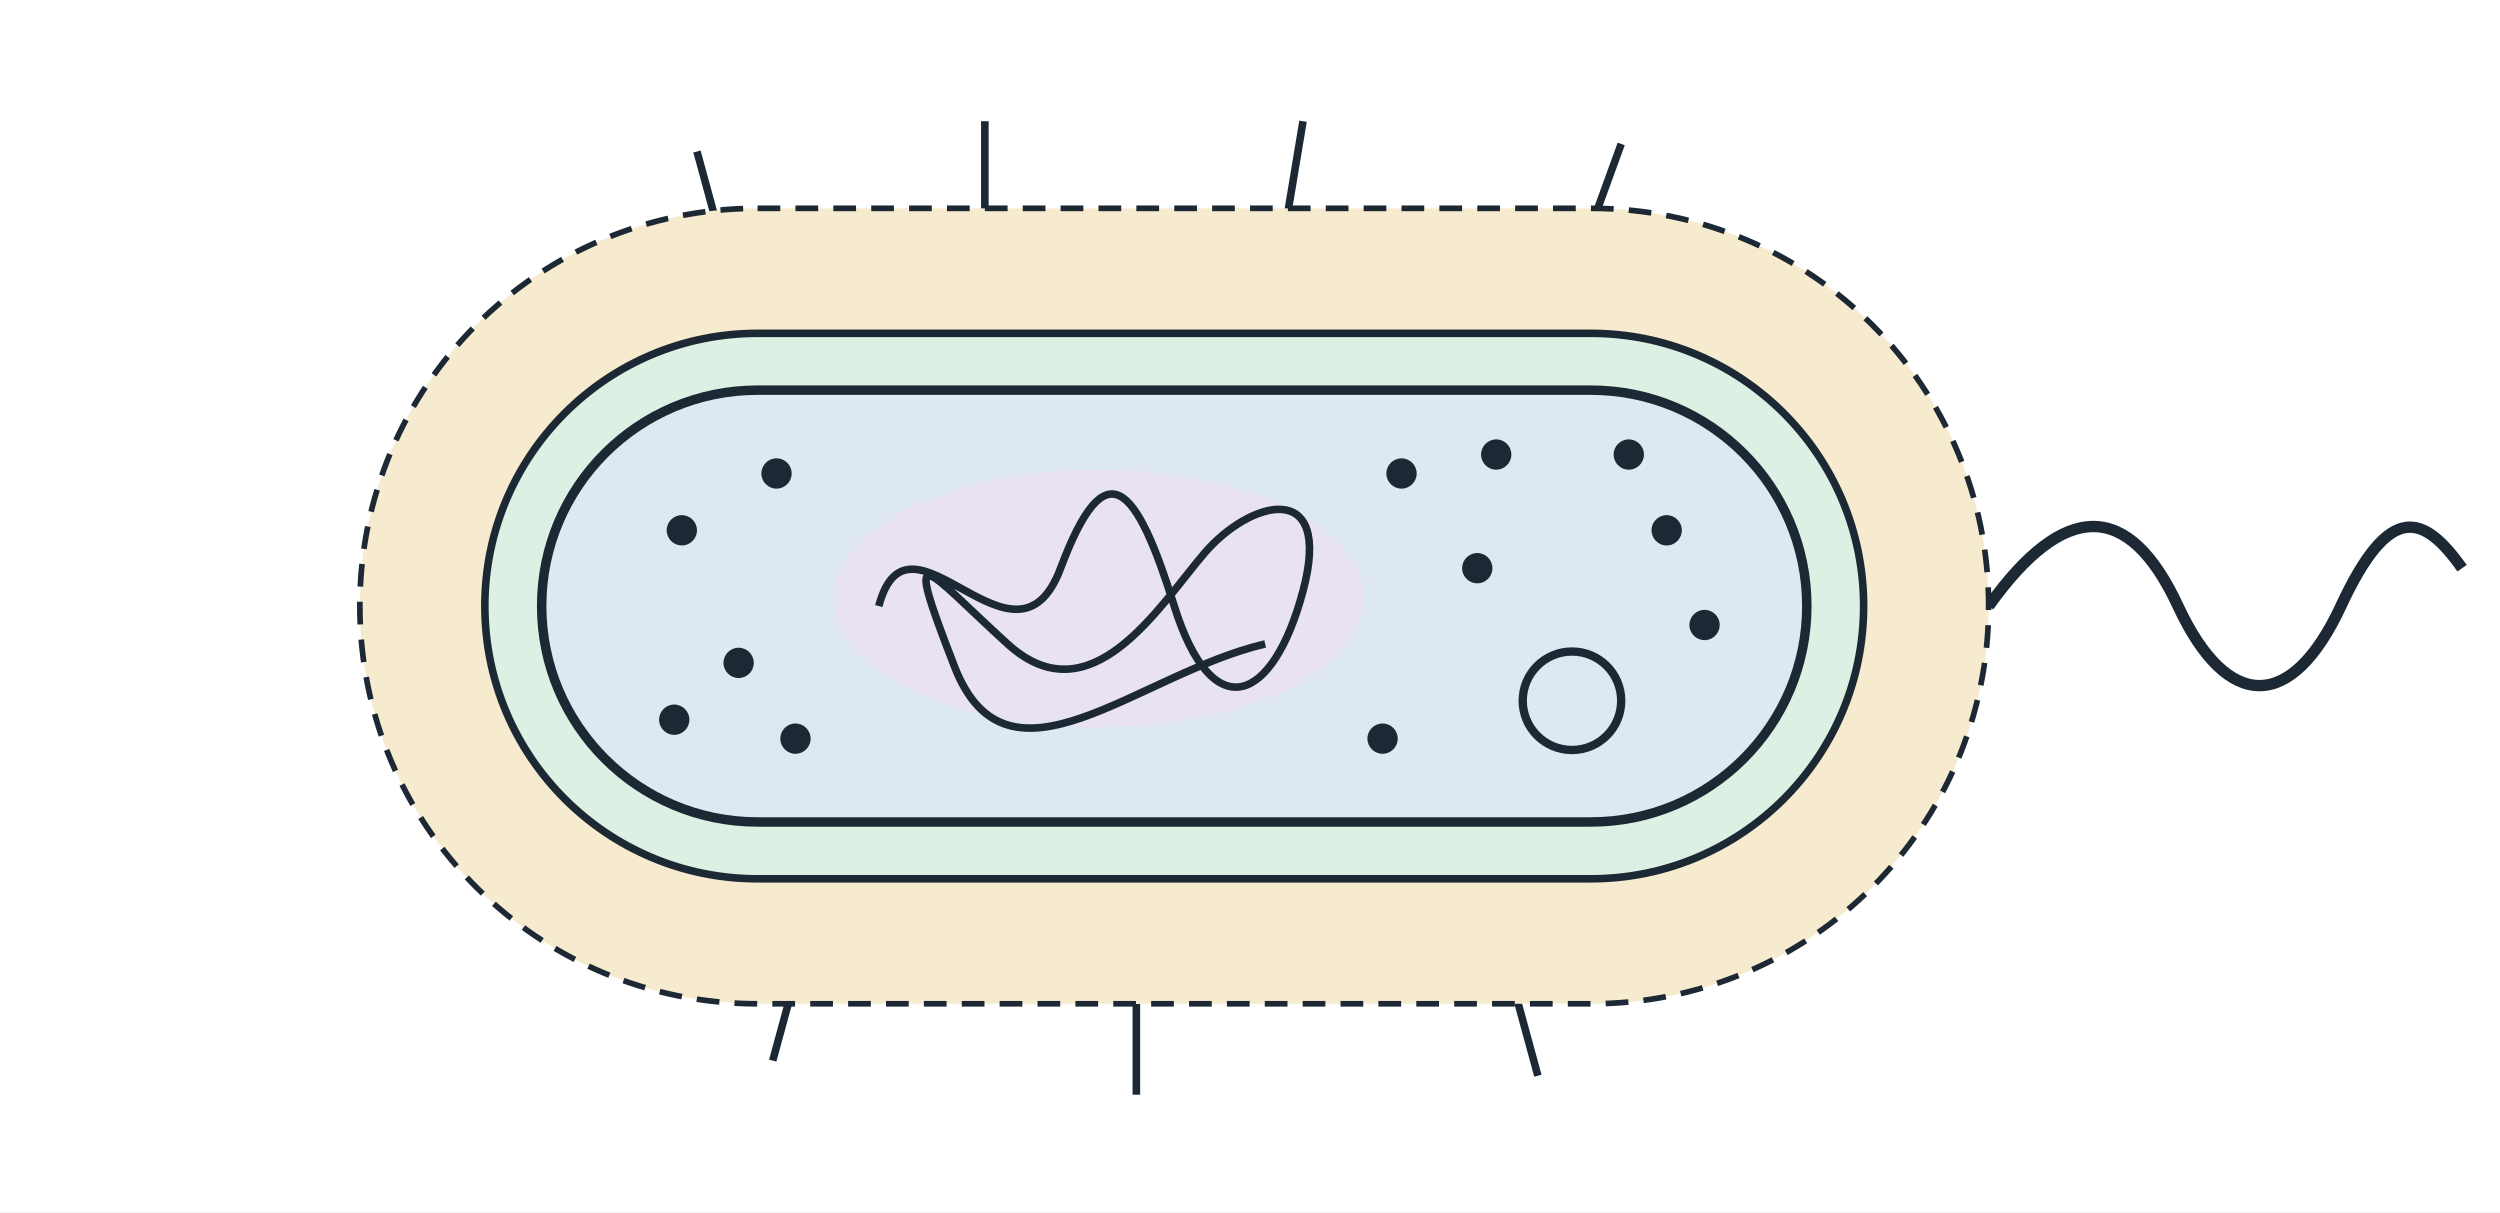
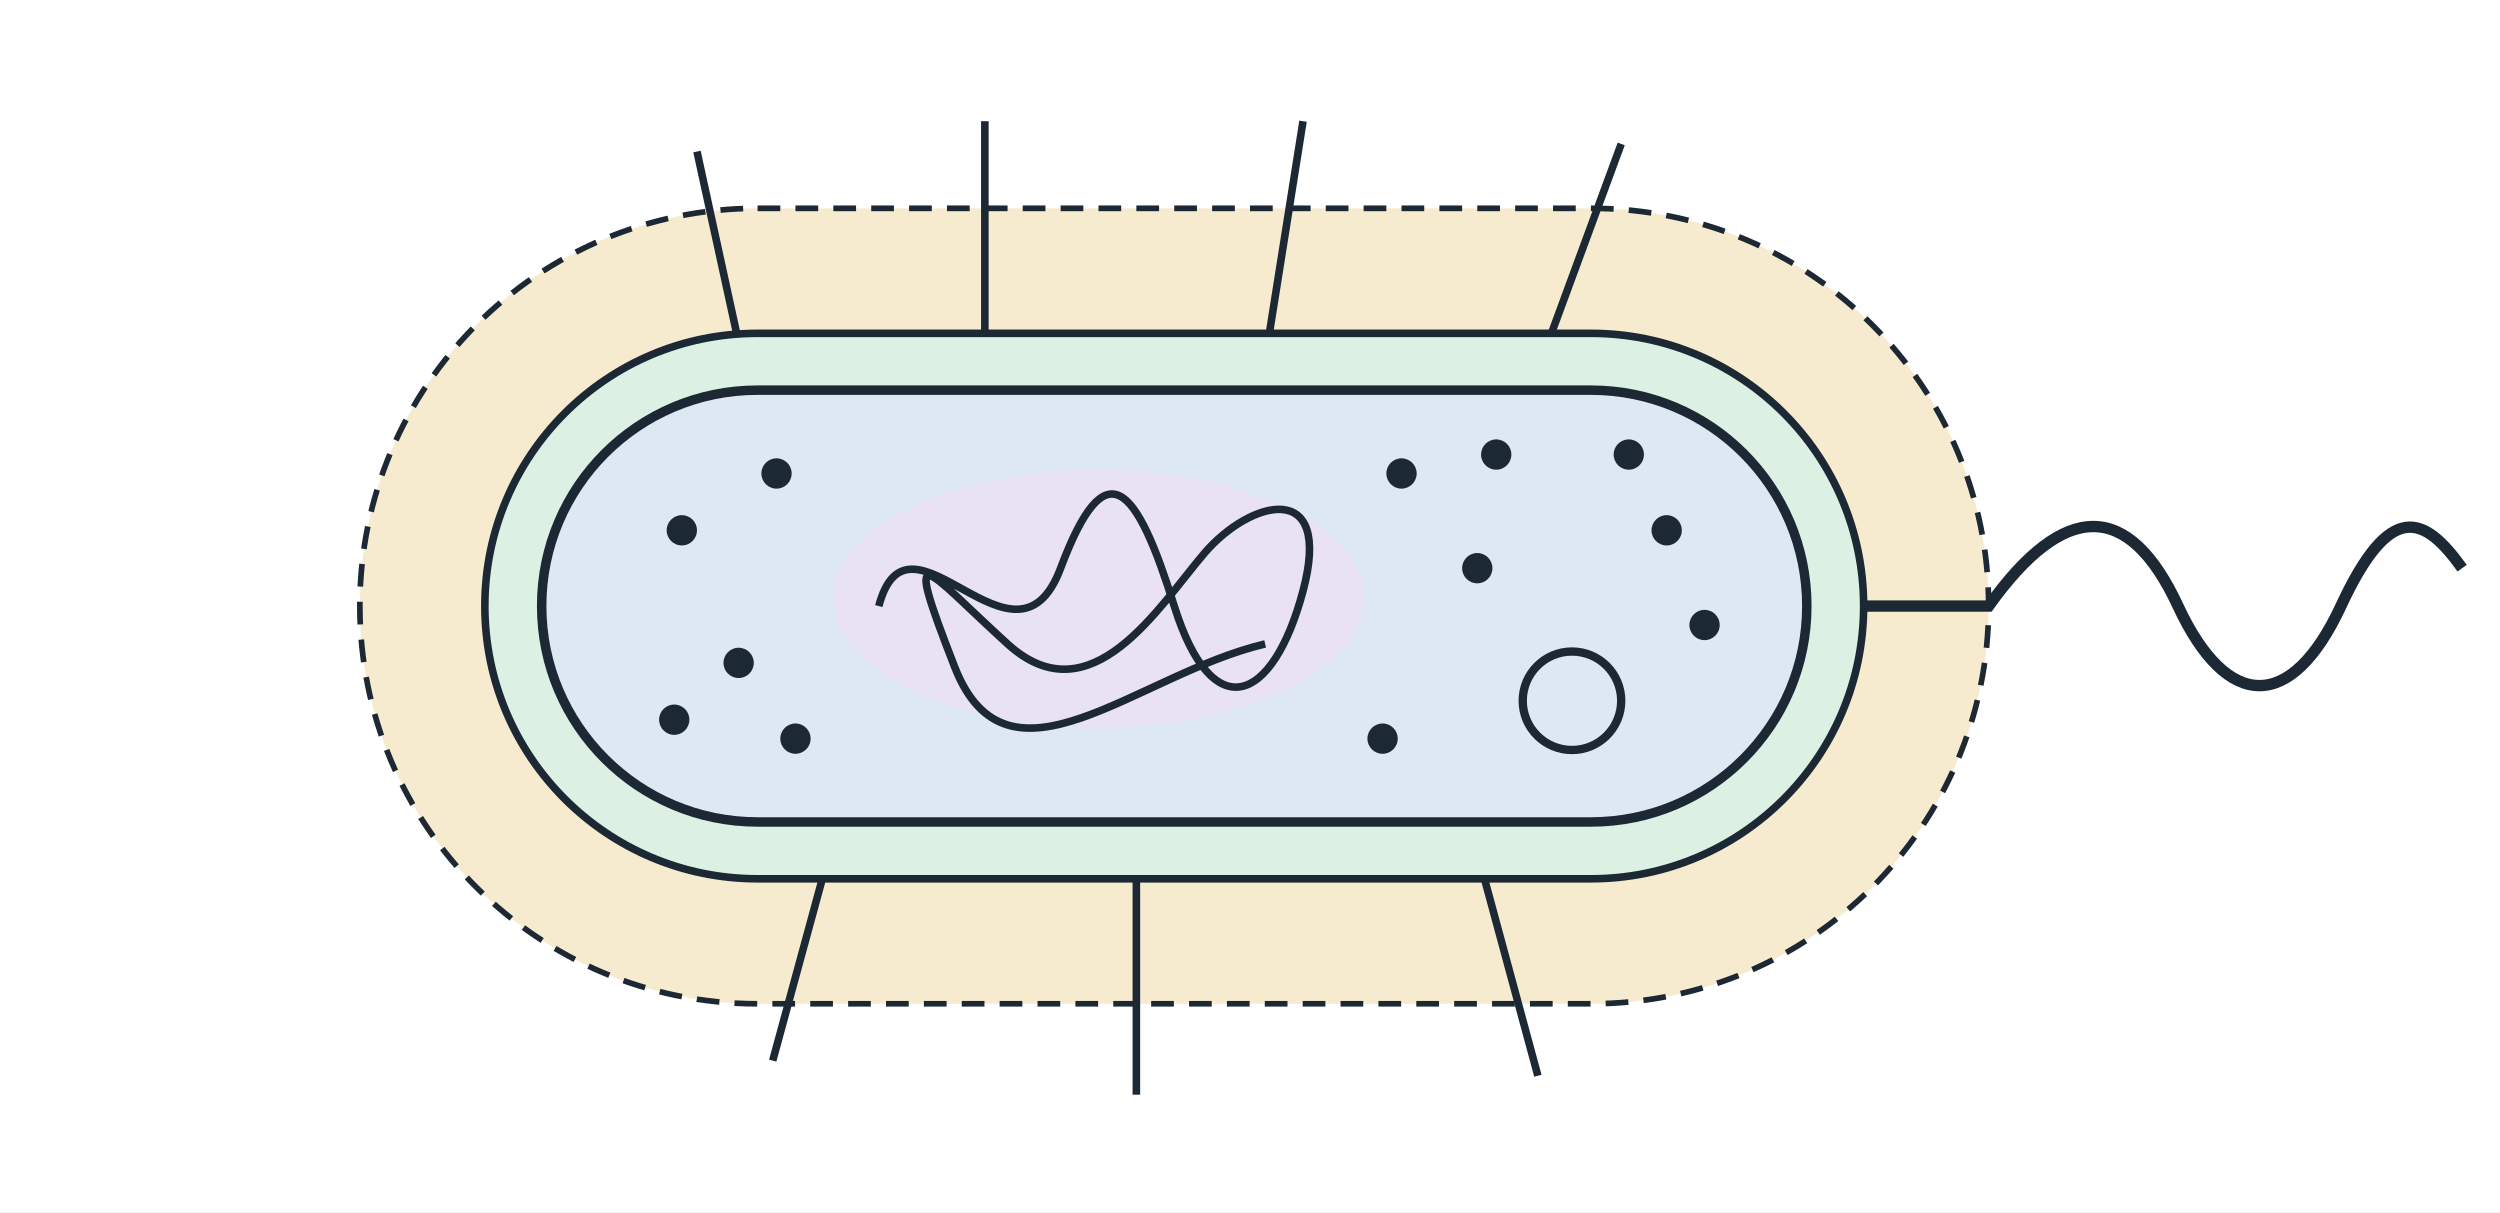
<svg xmlns="http://www.w3.org/2000/svg" viewBox="0 0 660 320" width="660" height="320" font-family="sans-serif">
  <rect width="660" height="320" fill="#ffffff" />
-   <line x1="190" y1="62" x2="184" y2="40" stroke="#1c2833" stroke-width="2" />
-   <line x1="260" y1="56" x2="260" y2="32" stroke="#1c2833" stroke-width="2" />
-   <line x1="340" y1="56" x2="344" y2="32" stroke="#1c2833" stroke-width="2" />
-   <line x1="420" y1="60" x2="428" y2="38" stroke="#1c2833" stroke-width="2" />
-   <line x1="210" y1="258" x2="204" y2="280" stroke="#1c2833" stroke-width="2" />
-   <line x1="300" y1="265" x2="300" y2="289" stroke="#1c2833" stroke-width="2" />
-   <line x1="400" y1="262" x2="406" y2="284" stroke="#1c2833" stroke-width="2" />
-   <path d="M 525 160 C 545 132, 562 132, 575 160 S 605 188, 618 160 S 640 136, 650 150" fill="none" stroke="#1c2833" stroke-width="3" />
  <rect x="95" y="55" width="430" height="210" rx="105" fill="#f7ebcf" stroke="#1c2833" stroke-width="1.5" stroke-dasharray="6 4" />
+   <line x1="196" y1="95" x2="184" y2="40" stroke="#1c2833" stroke-width="2" />
+   <line x1="260" y1="95" x2="260" y2="32" stroke="#1c2833" stroke-width="2" />
+   <line x1="334" y1="95" x2="344" y2="32" stroke="#1c2833" stroke-width="2" />
+   <line x1="407" y1="95" x2="428" y2="38" stroke="#1c2833" stroke-width="2" />
+   <line x1="219" y1="225" x2="204" y2="280" stroke="#1c2833" stroke-width="2" />
+   <line x1="300" y1="225" x2="300" y2="289" stroke="#1c2833" stroke-width="2" />
+   <line x1="390" y1="225" x2="406" y2="284" stroke="#1c2833" stroke-width="2" />
+   <path d="M 480 160 L 525 160 C 545 132, 562 132, 575 160 S 605 188, 618 160 S 640 136, 650 150" fill="none" stroke="#1c2833" stroke-width="3" />
  <rect x="128" y="88" width="364" height="144" rx="72" fill="#dcf0e3" stroke="#1c2833" stroke-width="2" />
  <rect x="143" y="103" width="334" height="114" rx="57" fill="#dde8f3" stroke="#1c2833" stroke-width="2.5" />
  <ellipse cx="290" cy="158" rx="70" ry="34" fill="#e8e2f3" />
  <path d="M 232 160 C 240 130, 268 182, 280 150 S 300 128, 310 160 S 336 186, 344 156 S 330 132, 318 146 S 288 190, 266 170 S 238 140, 252 176 S 300 178, 334 170" fill="none" stroke="#1c2833" stroke-width="2" />
  <circle cx="415" cy="185" r="13" fill="none" stroke="#1c2833" stroke-width="2.2" />
  <circle cx="180" cy="140" r="4" fill="#1c2833" />
  <circle cx="195" cy="175" r="4" fill="#1c2833" />
  <circle cx="178" cy="190" r="4" fill="#1c2833" />
  <circle cx="205" cy="125" r="4" fill="#1c2833" />
  <circle cx="370" cy="125" r="4" fill="#1c2833" />
  <circle cx="390" cy="150" r="4" fill="#1c2833" />
  <circle cx="440" cy="140" r="4" fill="#1c2833" />
  <circle cx="450" cy="165" r="4" fill="#1c2833" />
  <circle cx="365" cy="195" r="4" fill="#1c2833" />
  <circle cx="395" cy="120" r="4" fill="#1c2833" />
  <circle cx="210" cy="195" r="4" fill="#1c2833" />
  <circle cx="430" cy="120" r="4" fill="#1c2833" />
</svg>
